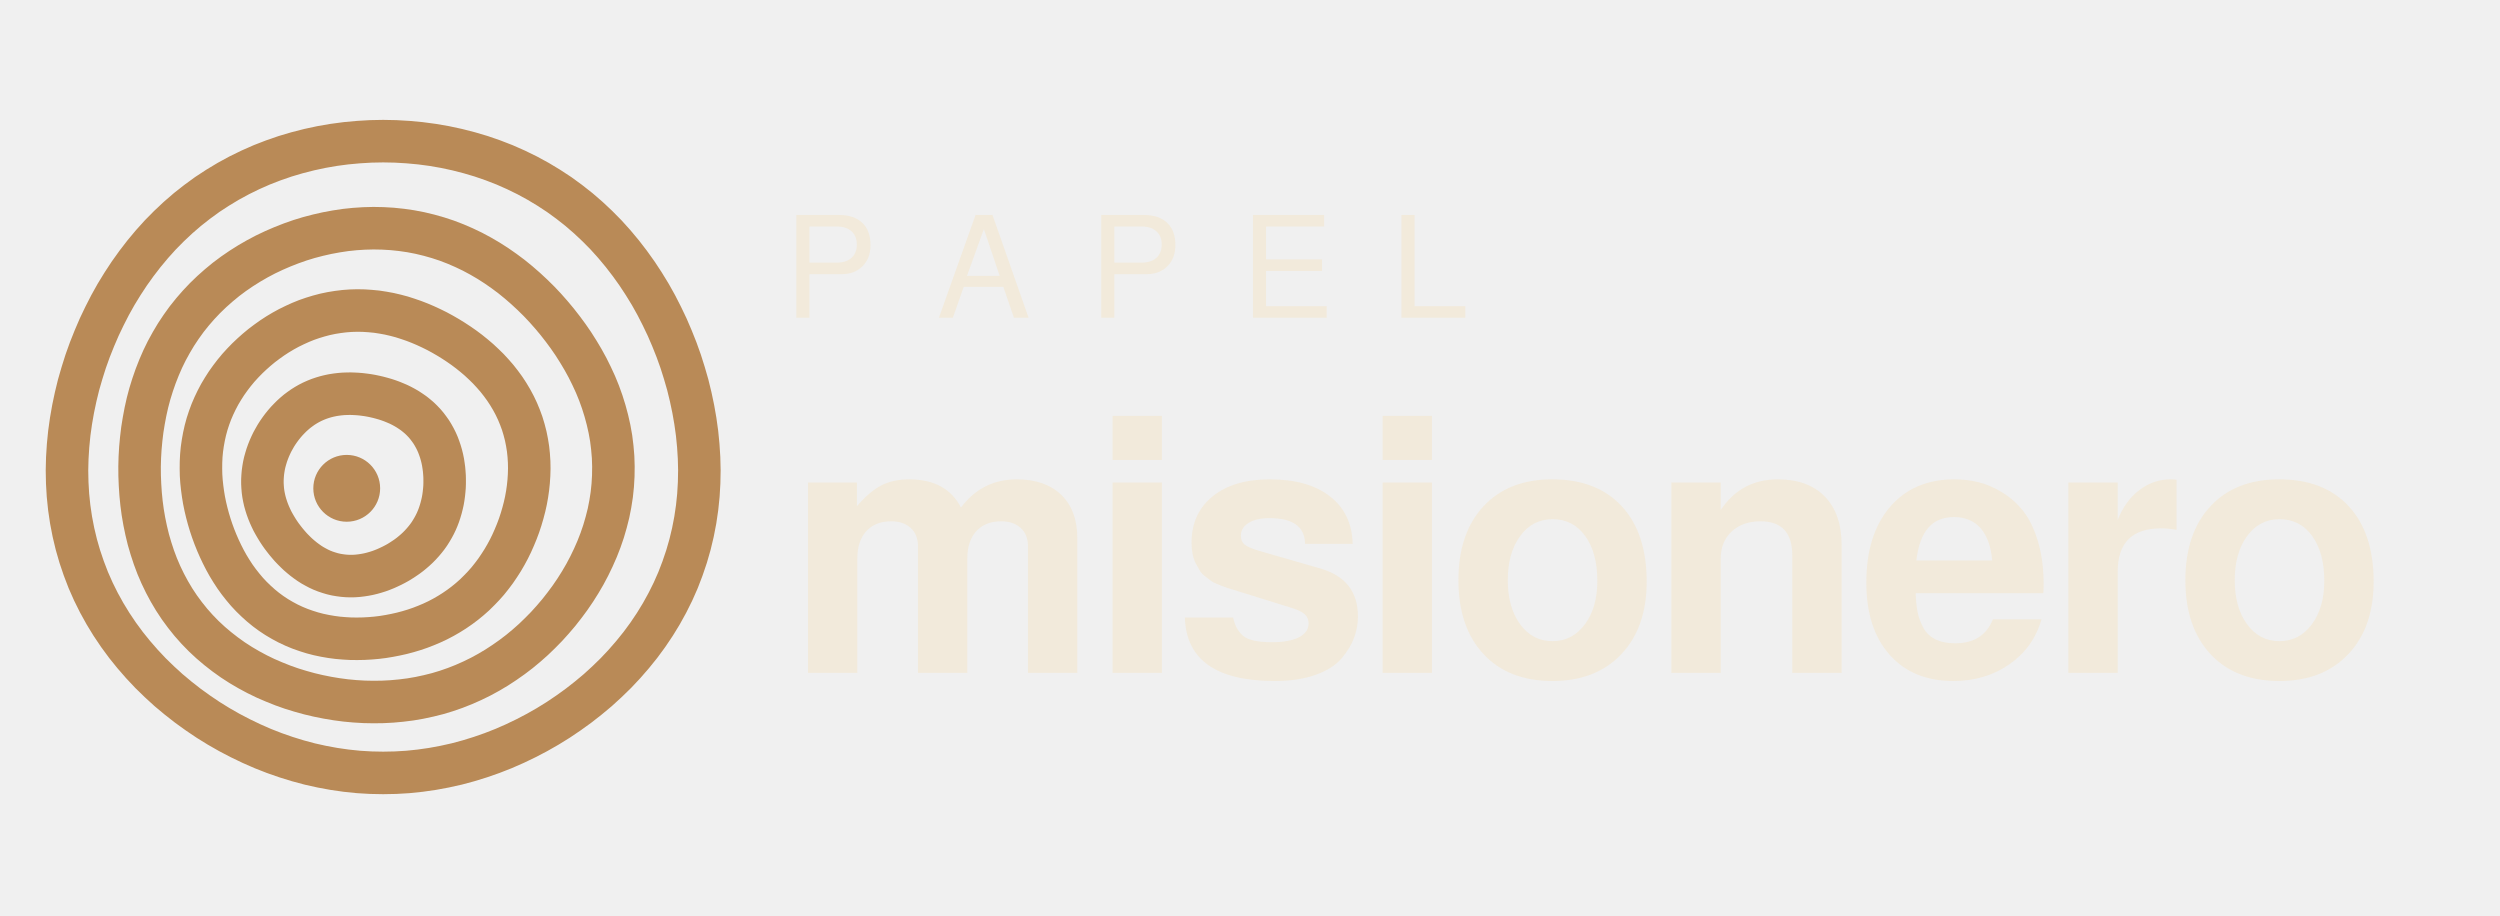
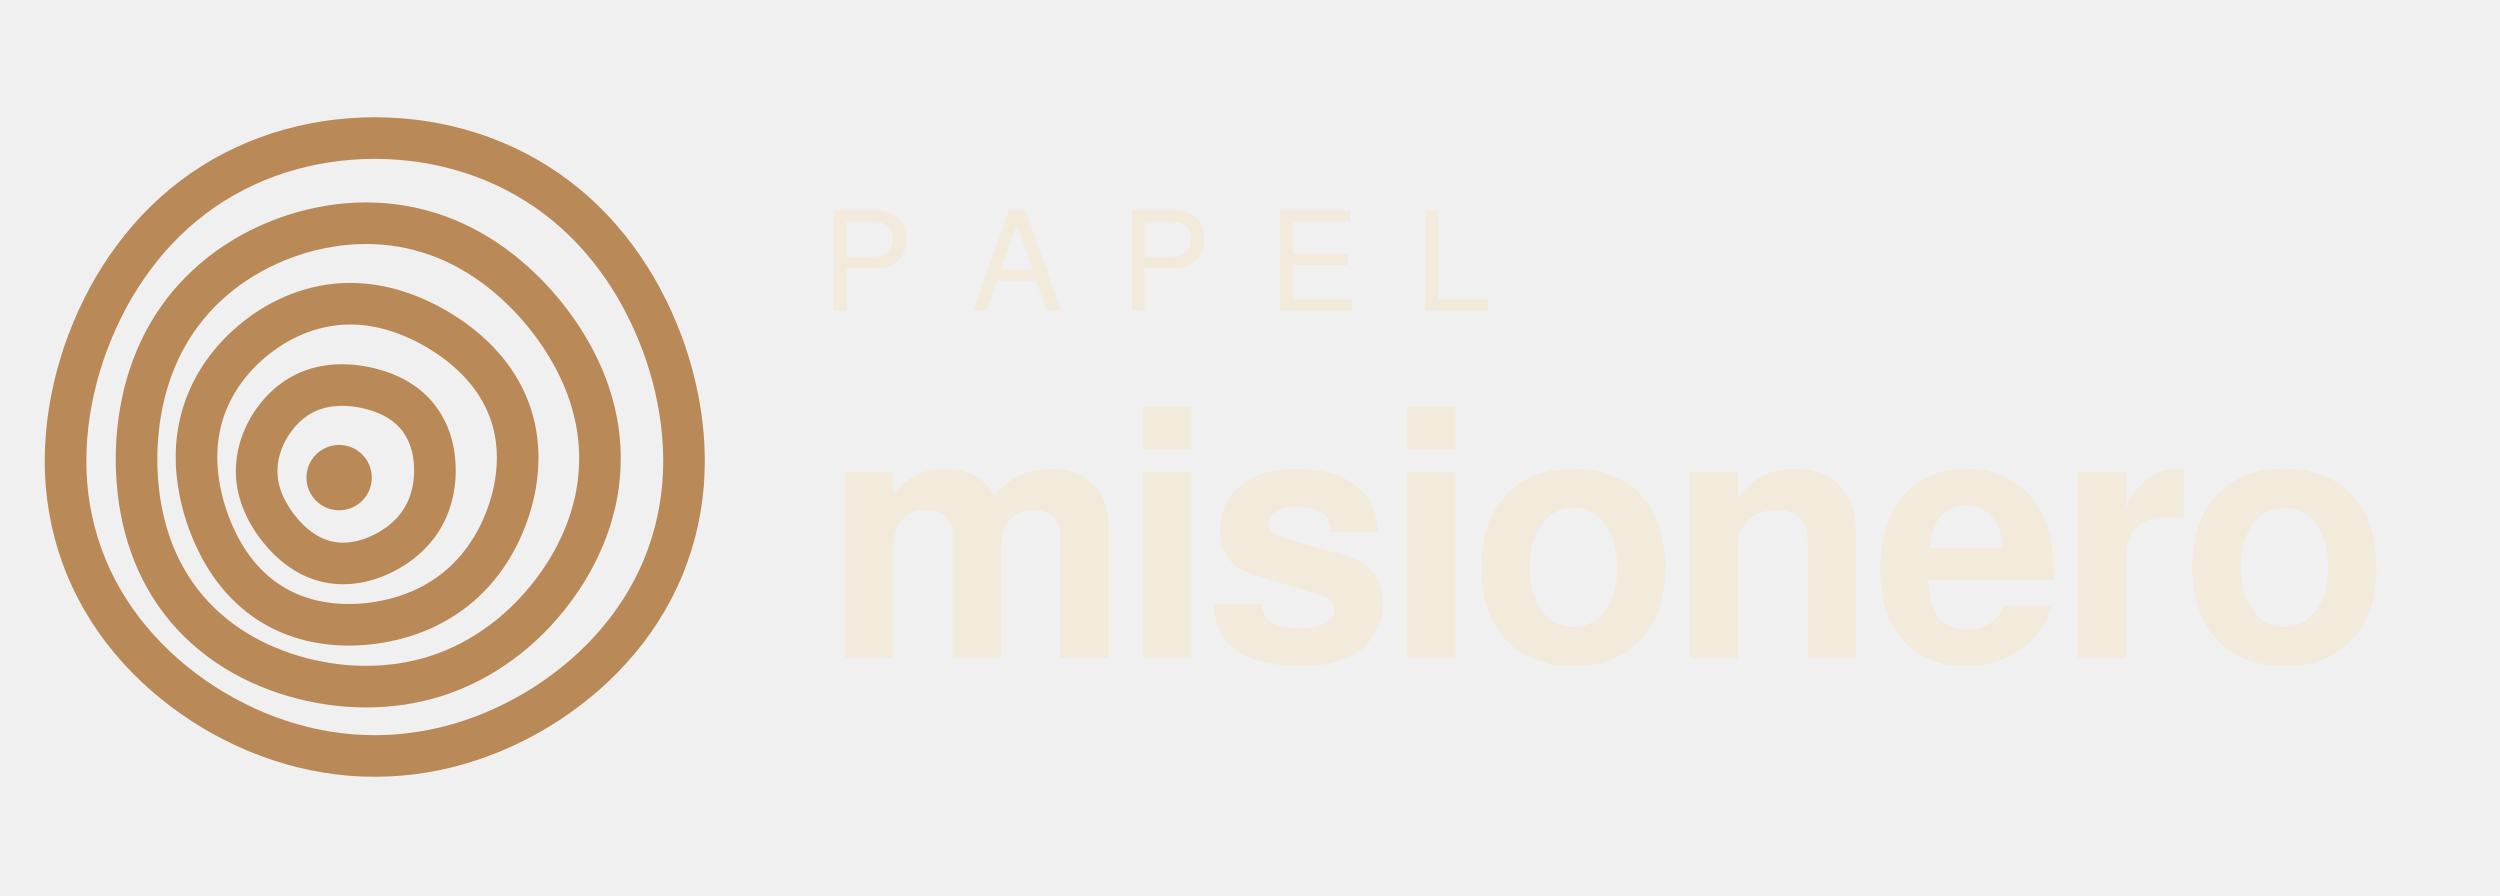
- <svg xmlns="http://www.w3.org/2000/svg" viewBox="0 0 535 196" width="535" height="196">
+ <svg xmlns="http://www.w3.org/2000/svg" viewBox="0 0 547 196" width="547" height="196">
  <g transform="translate(4 20) scale(1.3)">
    <mask id="iN2B98A57" maskUnits="userSpaceOnUse" x="0" y="0" width="120" height="120">
      <g fill="#fff" stroke="#fff">
        <path d="M112.00 60.00 L112.05 62.04 L112.01 64.09 L111.89 66.14 L111.68 68.18 L111.38 70.22 L110.99 72.24 L110.51 74.25 L109.94 76.23 L109.28 78.18 L108.54 80.11 L107.71 81.99 L106.79 83.84 L105.79 85.65 L104.72 87.40 L103.57 89.11 L102.35 90.77 L101.06 92.37 L99.71 93.92 L98.31 95.41 L96.84 96.84 L95.33 98.22 L93.76 99.53 L92.15 100.79 L90.50 101.98 L88.81 103.12 L87.08 104.19 L85.31 105.20 L83.51 106.14 L81.68 107.02 L79.81 107.84 L77.92 108.58 L76.00 109.25 L74.06 109.85 L72.09 110.38 L70.11 110.82 L68.11 111.19 L66.09 111.48 L64.07 111.69 L62.04 111.81 L60.00 111.85 L57.96 111.81 L55.93 111.69 L53.91 111.48 L51.89 111.19 L49.89 110.82 L47.91 110.38 L45.94 109.85 L44.00 109.25 L42.08 108.58 L40.19 107.84 L38.32 107.02 L36.49 106.14 L34.69 105.20 L32.92 104.19 L31.19 103.12 L29.50 101.98 L27.85 100.79 L26.24 99.53 L24.67 98.22 L23.16 96.84 L21.69 95.41 L20.29 93.92 L18.94 92.37 L17.65 90.77 L16.43 89.11 L15.28 87.40 L14.21 85.65 L13.21 83.84 L12.29 81.99 L11.46 80.11 L10.72 78.18 L10.06 76.23 L9.49 74.25 L9.01 72.24 L8.62 70.22 L8.32 68.18 L8.11 66.14 L7.99 64.09 L7.95 62.04 L8.00 60.00 L8.13 57.96 L8.33 55.93 L8.61 53.92 L8.96 51.92 L9.38 49.93 L9.86 47.96 L10.42 46.02 L11.03 44.09 L11.71 42.19 L12.46 40.31 L13.26 38.45 L14.13 36.63 L15.05 34.83 L16.04 33.06 L17.10 31.33 L18.21 29.64 L19.39 27.99 L20.63 26.38 L21.94 24.81 L23.30 23.30 L24.73 21.85 L26.22 20.45 L27.77 19.11 L29.37 17.85 L31.03 16.64 L32.74 15.52 L34.50 14.46 L36.30 13.48 L38.14 12.58 L40.02 11.75 L41.93 11.01 L43.87 10.34 L45.83 9.76 L47.82 9.25 L49.82 8.82 L51.84 8.47 L53.87 8.20 L55.91 8.01 L57.95 7.89 L60.00 7.85 L62.05 7.89 L64.09 8.01 L66.13 8.20 L68.16 8.47 L70.18 8.82 L72.18 9.25 L74.17 9.76 L76.13 10.34 L78.07 11.01 L79.98 11.75 L81.86 12.58 L83.70 13.48 L85.50 14.46 L87.26 15.52 L88.97 16.64 L90.63 17.85 L92.23 19.11 L93.78 20.45 L95.27 21.85 L96.70 23.30 L98.06 24.81 L99.37 26.38 L100.61 27.99 L101.79 29.64 L102.90 31.33 L103.96 33.06 L104.95 34.83 L105.87 36.63 L106.74 38.45 L107.54 40.31 L108.29 42.19 L108.97 44.09 L109.58 46.02 L110.14 47.96 L110.62 49.93 L111.04 51.92 L111.39 53.92 L111.67 55.93 L111.87 57.96 Z" fill="none" stroke-width="7" stroke-linecap="round" stroke-linejoin="round" />
        <path d="M97.90 61.40 L97.88 62.95 L97.79 64.50 L97.63 66.04 L97.39 67.58 L97.09 69.10 L96.71 70.60 L96.28 72.08 L95.78 73.54 L95.22 74.98 L94.60 76.39 L93.93 77.78 L93.21 79.14 L92.44 80.46 L91.62 81.76 L90.76 83.02 L89.85 84.25 L88.91 85.45 L87.92 86.61 L86.90 87.74 L85.83 88.83 L84.73 89.89 L83.59 90.90 L82.42 91.87 L81.21 92.79 L79.96 93.67 L78.69 94.50 L77.38 95.28 L76.04 96.01 L74.67 96.68 L73.27 97.30 L71.85 97.86 L70.41 98.36 L68.95 98.80 L67.47 99.17 L65.98 99.49 L64.47 99.75 L62.96 99.94 L61.44 100.08 L59.92 100.16 L58.40 100.18 L56.88 100.15 L55.36 100.06 L53.84 99.92 L52.33 99.72 L50.83 99.47 L49.33 99.17 L47.85 98.82 L46.37 98.41 L44.91 97.96 L43.47 97.45 L42.04 96.88 L40.63 96.27 L39.25 95.60 L37.89 94.87 L36.56 94.09 L35.26 93.25 L34.00 92.35 L32.78 91.40 L31.60 90.40 L30.46 89.34 L29.38 88.23 L28.35 87.07 L27.38 85.86 L26.46 84.61 L25.60 83.31 L24.81 81.98 L24.08 80.62 L23.41 79.23 L22.80 77.81 L22.26 76.37 L21.78 74.91 L21.35 73.44 L20.99 71.95 L20.68 70.46 L20.42 68.95 L20.22 67.45 L20.07 65.94 L19.97 64.42 L19.91 62.91 L19.90 61.40 L19.94 59.89 L20.03 58.38 L20.17 56.87 L20.35 55.37 L20.59 53.88 L20.87 52.39 L21.20 50.91 L21.59 49.44 L22.04 47.99 L22.54 46.55 L23.10 45.12 L23.71 43.72 L24.38 42.35 L25.12 41.00 L25.90 39.69 L26.75 38.41 L27.65 37.16 L28.61 35.96 L29.62 34.80 L30.68 33.68 L31.79 32.61 L32.94 31.59 L34.13 30.61 L35.36 29.69 L36.63 28.82 L37.93 28.00 L39.26 27.23 L40.62 26.51 L42.01 25.85 L43.42 25.24 L44.85 24.68 L46.30 24.17 L47.77 23.72 L49.26 23.33 L50.76 22.99 L52.27 22.71 L53.79 22.48 L55.32 22.32 L56.86 22.22 L58.40 22.18 L59.94 22.21 L61.48 22.30 L63.01 22.46 L64.53 22.68 L66.04 22.97 L67.54 23.33 L69.02 23.75 L70.48 24.23 L71.91 24.78 L73.32 25.39 L74.70 26.05 L76.04 26.77 L77.36 27.54 L78.64 28.36 L79.89 29.23 L81.11 30.14 L82.29 31.10 L83.43 32.09 L84.54 33.12 L85.62 34.18 L86.66 35.28 L87.66 36.41 L88.63 37.57 L89.56 38.76 L90.46 39.98 L91.32 41.23 L92.13 42.51 L92.91 43.82 L93.64 45.15 L94.32 46.52 L94.96 47.91 L95.54 49.33 L96.06 50.78 L96.52 52.25 L96.92 53.74 L97.26 55.25 L97.53 56.77 L97.72 58.31 L97.85 59.85 Z" fill="none" stroke-width="7" stroke-linecap="round" stroke-linejoin="round" />
        <path d="M84.02 62.80 L83.95 63.87 L83.84 64.93 L83.69 65.98 L83.50 67.03 L83.27 68.06 L83.00 69.09 L82.70 70.11 L82.37 71.11 L82.00 72.10 L81.60 73.07 L81.17 74.04 L80.71 74.98 L80.21 75.91 L79.68 76.82 L79.11 77.71 L78.52 78.58 L77.89 79.42 L77.23 80.25 L76.53 81.04 L75.80 81.80 L75.05 82.54 L74.26 83.24 L73.44 83.91 L72.60 84.54 L71.73 85.14 L70.84 85.70 L69.92 86.23 L68.99 86.72 L68.03 87.17 L67.06 87.58 L66.08 87.96 L65.08 88.30 L64.08 88.60 L63.06 88.87 L62.03 89.10 L61.00 89.30 L59.96 89.47 L58.91 89.60 L57.86 89.69 L56.80 89.75 L55.74 89.77 L54.68 89.76 L53.62 89.70 L52.55 89.61 L51.49 89.47 L50.44 89.29 L49.39 89.07 L48.35 88.80 L47.33 88.48 L46.31 88.12 L45.32 87.71 L44.34 87.25 L43.39 86.74 L42.46 86.19 L41.57 85.60 L40.70 84.96 L39.87 84.28 L39.07 83.56 L38.30 82.81 L37.57 82.03 L36.88 81.21 L36.22 80.37 L35.60 79.51 L35.02 78.62 L34.47 77.72 L33.96 76.80 L33.48 75.86 L33.03 74.91 L32.61 73.95 L32.22 72.98 L31.86 72.00 L31.53 71.01 L31.23 70.01 L30.96 69.00 L30.72 67.99 L30.51 66.96 L30.34 65.93 L30.20 64.89 L30.09 63.85 L30.02 62.80 L30.00 61.75 L30.01 60.69 L30.06 59.64 L30.16 58.58 L30.31 57.53 L30.50 56.48 L30.73 55.45 L31.01 54.42 L31.34 53.41 L31.71 52.41 L32.13 51.43 L32.59 50.47 L33.09 49.52 L33.64 48.60 L34.21 47.71 L34.83 46.84 L35.48 45.99 L36.16 45.17 L36.88 44.38 L37.62 43.62 L38.39 42.89 L39.19 42.18 L40.01 41.50 L40.86 40.86 L41.73 40.24 L42.62 39.66 L43.54 39.11 L44.47 38.60 L45.43 38.13 L46.40 37.69 L47.39 37.29 L48.40 36.94 L49.42 36.63 L50.45 36.36 L51.50 36.14 L52.55 35.97 L53.61 35.84 L54.67 35.76 L55.74 35.73 L56.80 35.75 L57.86 35.82 L58.92 35.92 L59.96 36.08 L61.00 36.27 L62.03 36.51 L63.05 36.78 L64.05 37.10 L65.04 37.44 L66.02 37.82 L66.98 38.23 L67.93 38.67 L68.86 39.13 L69.78 39.63 L70.68 40.15 L71.57 40.70 L72.44 41.27 L73.30 41.87 L74.14 42.50 L74.96 43.16 L75.76 43.84 L76.53 44.56 L77.29 45.30 L78.01 46.08 L78.71 46.88 L79.37 47.72 L80.00 48.58 L80.59 49.48 L81.14 50.40 L81.65 51.35 L82.11 52.32 L82.52 53.31 L82.89 54.32 L83.20 55.35 L83.47 56.40 L83.68 57.45 L83.85 58.52 L83.96 59.58 L84.03 60.66 L84.05 61.73 Z" fill="none" stroke-width="7" stroke-linecap="round" stroke-linejoin="round" />
        <path d="M70.12 64.20 L70.10 64.79 L70.05 65.37 L69.99 65.95 L69.91 66.53 L69.81 67.11 L69.68 67.68 L69.54 68.24 L69.37 68.81 L69.19 69.36 L68.98 69.91 L68.75 70.45 L68.50 70.97 L68.22 71.49 L67.92 72.00 L67.61 72.49 L67.27 72.97 L66.91 73.43 L66.53 73.88 L66.14 74.31 L65.73 74.73 L65.30 75.13 L64.86 75.51 L64.41 75.88 L63.94 76.23 L63.46 76.56 L62.97 76.88 L62.47 77.19 L61.96 77.47 L61.44 77.74 L60.91 77.99 L60.38 78.23 L59.83 78.45 L59.28 78.65 L58.71 78.83 L58.14 78.99 L57.56 79.13 L56.98 79.24 L56.39 79.33 L55.80 79.40 L55.20 79.44 L54.60 79.45 L54.00 79.43 L53.40 79.38 L52.81 79.30 L52.22 79.20 L51.63 79.06 L51.06 78.89 L50.49 78.70 L49.93 78.48 L49.39 78.23 L48.86 77.95 L48.34 77.66 L47.84 77.34 L47.36 77.00 L46.88 76.64 L46.43 76.27 L45.99 75.89 L45.56 75.48 L45.15 75.07 L44.75 74.65 L44.37 74.21 L44.00 73.77 L43.64 73.31 L43.29 72.85 L42.96 72.38 L42.64 71.89 L42.34 71.40 L42.05 70.90 L41.77 70.39 L41.52 69.87 L41.28 69.34 L41.06 68.80 L40.86 68.25 L40.68 67.69 L40.52 67.12 L40.39 66.55 L40.28 65.97 L40.20 65.38 L40.15 64.79 L40.12 64.20 L40.12 63.61 L40.15 63.02 L40.20 62.42 L40.28 61.84 L40.38 61.25 L40.51 60.67 L40.67 60.10 L40.84 59.54 L41.04 58.98 L41.26 58.43 L41.50 57.89 L41.76 57.35 L42.05 56.83 L42.34 56.32 L42.66 55.82 L43.00 55.33 L43.35 54.86 L43.72 54.40 L44.11 53.95 L44.52 53.52 L44.94 53.10 L45.38 52.70 L45.83 52.32 L46.31 51.96 L46.79 51.62 L47.30 51.30 L47.81 51.01 L48.34 50.74 L48.88 50.50 L49.43 50.28 L49.99 50.09 L50.56 49.92 L51.13 49.78 L51.71 49.66 L52.29 49.57 L52.87 49.50 L53.45 49.45 L54.04 49.43 L54.62 49.42 L55.20 49.44 L55.78 49.47 L56.36 49.52 L56.93 49.59 L57.50 49.67 L58.07 49.77 L58.64 49.89 L59.20 50.02 L59.76 50.17 L60.32 50.33 L60.87 50.51 L61.42 50.71 L61.96 50.93 L62.50 51.16 L63.03 51.42 L63.55 51.70 L64.06 52.00 L64.56 52.33 L65.05 52.67 L65.51 53.04 L65.97 53.43 L66.40 53.85 L66.81 54.28 L67.20 54.74 L67.56 55.22 L67.91 55.71 L68.22 56.22 L68.51 56.74 L68.78 57.28 L69.02 57.83 L69.23 58.39 L69.42 58.95 L69.59 59.53 L69.73 60.10 L69.85 60.68 L69.94 61.27 L70.02 61.85 L70.07 62.44 L70.11 63.03 L70.12 63.61 Z" fill="none" stroke-width="7" stroke-linecap="round" stroke-linejoin="round" />
        <circle cx="54" cy="65" r="5" />
      </g>
      <g fill="#000" stroke="#000" />
    </mask>
    <rect width="120" height="120" fill="#B98A57" mask="url(#iN2B98A57)" />
  </g>
-   <path d="M186.288 46.458Q186.288 49.265 184.583 50.97Q182.878 52.675 180.132 52.675H173.221V62.0H170.414V40.0H179.498Q182.757 40.0 184.523 41.675Q186.288 43.35 186.288 46.458ZM173.221 50.2H179.075Q181.097 50.2 182.229 49.174Q183.361 48.148 183.361 46.337Q183.361 44.527 182.229 43.501Q181.097 42.475 179.075 42.475H173.221Z M214.716 55.391H206.236L203.912 62.0H200.925L208.771 40.0H212.392L220.118 62.0H216.979ZM213.931 53.037 210.551 43.018 206.93 53.037Z M251.534 46.458Q251.534 49.265 249.829 50.97Q248.123 52.675 245.377 52.675H238.466V62.0H235.66V40.0H244.743Q248.003 40.0 249.768 41.675Q251.534 43.35 251.534 46.458ZM238.466 50.2H244.321Q246.343 50.2 247.475 49.174Q248.606 48.148 248.606 46.337Q248.606 44.527 247.475 43.501Q246.343 42.475 244.321 42.475H238.466Z M270.938 51.981V59.525H283.915V62.0H268.132V40.0H283.372V42.475H270.938V49.506H282.919V51.981Z M302.716 40.0V59.525H313.58V62.0H299.909V40.0Z M172.904 97.259H183.391V102.314Q186.032 99.221 188.559 97.901Q191.086 96.58 194.557 96.58Q202.554 96.58 205.647 102.616Q210.174 96.58 217.568 96.58Q223.679 96.58 227.112 99.9Q230.545 103.219 230.545 109.18V138.0H219.982V110.84Q219.982 108.425 218.436 106.992Q216.889 105.558 214.248 105.558Q210.853 105.558 208.929 107.671Q207.005 109.783 207.005 113.556V138.0H196.443V110.84Q196.443 108.425 194.896 106.992Q193.35 105.558 190.709 105.558Q187.314 105.558 185.39 107.671Q183.466 109.783 183.466 113.556V138.0H172.904Z M248.652 97.259V138.0H238.089V97.259ZM248.652 83.0V92.431H238.089V83.0Z M263.892 126.155Q264.42 128.72 266.042 130.078Q267.664 131.436 272.191 131.436Q275.888 131.436 277.962 130.38Q280.037 129.324 280.037 127.438Q280.037 126.23 279.245 125.476Q278.453 124.722 276.491 124.118L263.892 120.195Q263.816 120.195 262.986 119.931Q262.156 119.667 261.817 119.516Q261.477 119.365 260.572 119.025Q259.667 118.686 259.176 118.309Q258.686 117.931 257.931 117.366Q257.177 116.8 256.762 116.121Q256.347 115.442 255.894 114.574Q255.442 113.706 255.215 112.575Q254.989 111.443 254.989 110.16Q254.989 103.898 259.478 100.239Q263.967 96.58 271.738 96.58Q279.962 96.58 284.639 100.239Q289.317 103.898 289.468 110.387H279.283Q279.207 104.879 271.663 104.879Q268.871 104.879 267.211 105.898Q265.551 106.916 265.551 108.652Q265.551 109.859 266.306 110.5Q267.06 111.141 269.248 111.82L282.602 115.668Q290.599 118.007 290.599 125.929Q290.599 128.267 289.77 130.493Q288.94 132.719 287.091 134.907Q285.243 137.095 281.546 138.415Q277.849 139.735 272.794 139.735Q254.008 139.735 253.556 126.155Z M306.443 97.259V138.0H295.881V97.259ZM306.443 83.0V92.431H295.881V83.0Z M332.17 96.58Q341.752 96.58 347.071 102.352Q352.39 108.123 352.39 118.46Q352.39 128.267 346.957 134.001Q341.525 139.735 332.246 139.735Q322.815 139.735 317.458 133.964Q312.102 128.192 312.102 118.158Q312.102 108.123 317.458 102.352Q322.815 96.58 332.17 96.58ZM332.246 105.106Q327.945 105.106 325.305 108.727Q322.664 112.348 322.664 118.158Q322.664 123.967 325.305 127.588Q327.945 131.21 332.246 131.21Q336.471 131.21 339.149 127.626Q341.827 124.043 341.827 118.309Q341.827 112.273 339.224 108.689Q336.621 105.106 332.246 105.106Z M357.671 97.259H368.233V103.144Q372.609 96.58 380.455 96.58Q386.944 96.58 390.527 100.277Q394.111 103.974 394.111 110.689V138.0H383.549V112.877Q383.549 105.558 376.759 105.558Q372.911 105.558 370.572 107.746Q368.233 109.934 368.233 113.556V138.0H357.671Z M418.254 96.58Q420.894 96.58 423.384 97.184Q425.874 97.787 428.477 99.372Q431.08 100.956 433.003 103.408Q434.927 105.86 436.134 109.896Q437.342 113.933 437.342 119.139Q437.342 120.044 437.266 120.949H409.955Q410.03 123.288 410.37 124.986Q410.709 126.683 411.577 128.305Q412.444 129.927 414.142 130.795Q415.84 131.663 418.405 131.663Q424.44 131.663 426.477 126.532H436.889Q435.154 132.568 430.023 136.152Q424.893 139.735 418.027 139.735Q409.351 139.735 404.372 134.115Q399.392 128.494 399.392 118.686Q399.392 108.425 404.447 102.503Q409.502 96.58 418.254 96.58ZM426.326 113.933Q425.949 109.481 423.874 107.067Q421.8 104.653 418.103 104.653Q411.162 104.653 410.106 113.933Z M442.623 97.259H453.185V105.257Q454.845 101.107 457.863 98.844Q460.881 96.58 464.502 96.58Q465.181 96.58 465.785 96.656V107.369Q463.898 107.067 462.465 107.067Q453.185 107.067 453.185 116.347V138.0H442.623Z M487.739 96.58Q497.321 96.58 502.64 102.352Q507.959 108.123 507.959 118.46Q507.959 128.267 502.527 134.001Q497.095 139.735 487.815 139.735Q478.384 139.735 473.027 133.964Q467.671 128.192 467.671 118.158Q467.671 108.123 473.027 102.352Q478.384 96.58 487.739 96.58ZM487.815 105.106Q483.514 105.106 480.874 108.727Q478.233 112.348 478.233 118.158Q478.233 123.967 480.874 127.588Q483.514 131.21 487.815 131.21Q492.04 131.21 494.718 127.626Q497.396 124.043 497.396 118.309Q497.396 112.273 494.794 108.689Q492.191 105.106 487.815 105.106Z" fill="#F2EADB" transform="translate(0 6)" />
+   <path d="M198.288 46.458Q198.288 49.265 196.583 50.97Q194.878 52.675 192.132 52.675H185.221V62.0H182.414V40.0H191.498Q194.757 40.0 196.523 41.675Q198.288 43.35 198.288 46.458ZM185.221 50.2H191.075Q193.097 50.2 194.229 49.174Q195.361 48.148 195.361 46.337Q195.361 44.527 194.229 43.501Q193.097 42.475 191.075 42.475H185.221Z M226.716 55.391H218.236L215.912 62.0H212.925L220.771 40.0H224.392L232.118 62.0H228.979ZM225.931 53.037 222.551 43.018 218.93 53.037Z M263.534 46.458Q263.534 49.265 261.829 50.97Q260.123 52.675 257.377 52.675H250.466V62.0H247.66V40.0H256.743Q260.003 40.0 261.768 41.675Q263.534 43.35 263.534 46.458ZM250.466 50.2H256.321Q258.343 50.2 259.475 49.174Q260.606 48.148 260.606 46.337Q260.606 44.527 259.475 43.501Q258.343 42.475 256.321 42.475H250.466Z M282.938 51.981V59.525H295.915V62.0H280.132V40.0H295.372V42.475H282.938V49.506H294.919V51.981Z M314.716 40.0V59.525H325.58V62.0H311.909V40.0Z M184.904 97.259H195.391V102.314Q198.032 99.221 200.559 97.901Q203.086 96.58 206.557 96.58Q214.554 96.58 217.647 102.616Q222.174 96.58 229.568 96.58Q235.679 96.58 239.112 99.9Q242.545 103.219 242.545 109.18V138.0H231.982V110.84Q231.982 108.425 230.436 106.992Q228.889 105.558 226.248 105.558Q222.853 105.558 220.929 107.671Q219.005 109.783 219.005 113.556V138.0H208.443V110.84Q208.443 108.425 206.896 106.992Q205.35 105.558 202.709 105.558Q199.314 105.558 197.39 107.671Q195.466 109.783 195.466 113.556V138.0H184.904Z M260.652 97.259V138.0H250.089V97.259ZM260.652 83.0V92.431H250.089V83.0Z M275.892 126.155Q276.42 128.72 278.042 130.078Q279.664 131.436 284.191 131.436Q287.888 131.436 289.962 130.38Q292.037 129.324 292.037 127.438Q292.037 126.23 291.245 125.476Q290.453 124.722 288.491 124.118L275.892 120.195Q275.816 120.195 274.986 119.931Q274.156 119.667 273.817 119.516Q273.477 119.365 272.572 119.025Q271.667 118.686 271.176 118.309Q270.686 117.931 269.931 117.366Q269.177 116.8 268.762 116.121Q268.347 115.442 267.894 114.574Q267.442 113.706 267.215 112.575Q266.989 111.443 266.989 110.16Q266.989 103.898 271.478 100.239Q275.967 96.58 283.738 96.58Q291.962 96.58 296.639 100.239Q301.317 103.898 301.468 110.387H291.283Q291.207 104.879 283.663 104.879Q280.871 104.879 279.211 105.898Q277.551 106.916 277.551 108.652Q277.551 109.859 278.306 110.5Q279.06 111.141 281.248 111.82L294.602 115.668Q302.599 118.007 302.599 125.929Q302.599 128.267 301.77 130.493Q300.94 132.719 299.091 134.907Q297.243 137.095 293.546 138.415Q289.849 139.735 284.794 139.735Q266.008 139.735 265.556 126.155Z M318.443 97.259V138.0H307.881V97.259ZM318.443 83.0V92.431H307.881V83.0Z M344.17 96.58Q353.752 96.58 359.071 102.352Q364.39 108.123 364.39 118.46Q364.39 128.267 358.957 134.001Q353.525 139.735 344.246 139.735Q334.815 139.735 329.458 133.964Q324.102 128.192 324.102 118.158Q324.102 108.123 329.458 102.352Q334.815 96.58 344.17 96.58ZM344.246 105.106Q339.945 105.106 337.305 108.727Q334.664 112.348 334.664 118.158Q334.664 123.967 337.305 127.588Q339.945 131.21 344.246 131.21Q348.471 131.21 351.149 127.626Q353.827 124.043 353.827 118.309Q353.827 112.273 351.224 108.689Q348.621 105.106 344.246 105.106Z M369.671 97.259H380.233V103.144Q384.609 96.58 392.455 96.58Q398.944 96.58 402.527 100.277Q406.111 103.974 406.111 110.689V138.0H395.549V112.877Q395.549 105.558 388.759 105.558Q384.911 105.558 382.572 107.746Q380.233 109.934 380.233 113.556V138.0H369.671Z M430.254 96.58Q432.894 96.58 435.384 97.184Q437.874 97.787 440.477 99.372Q443.08 100.956 445.003 103.408Q446.927 105.86 448.134 109.896Q449.342 113.933 449.342 119.139Q449.342 120.044 449.266 120.949H421.955Q422.03 123.288 422.37 124.986Q422.709 126.683 423.577 128.305Q424.444 129.927 426.142 130.795Q427.84 131.663 430.405 131.663Q436.44 131.663 438.477 126.532H448.889Q447.154 132.568 442.023 136.152Q436.893 139.735 430.027 139.735Q421.351 139.735 416.372 134.115Q411.392 128.494 411.392 118.686Q411.392 108.425 416.447 102.503Q421.502 96.58 430.254 96.58ZM438.326 113.933Q437.949 109.481 435.874 107.067Q433.8 104.653 430.103 104.653Q423.162 104.653 422.106 113.933Z M454.623 97.259H465.185V105.257Q466.845 101.107 469.863 98.844Q472.881 96.58 476.502 96.58Q477.181 96.58 477.785 96.656V107.369Q475.898 107.067 474.465 107.067Q465.185 107.067 465.185 116.347V138.0H454.623Z M499.739 96.58Q509.321 96.58 514.64 102.352Q519.959 108.123 519.959 118.46Q519.959 128.267 514.527 134.001Q509.095 139.735 499.815 139.735Q490.384 139.735 485.027 133.964Q479.671 128.192 479.671 118.158Q479.671 108.123 485.027 102.352Q490.384 96.58 499.739 96.58ZM499.815 105.106Q495.514 105.106 492.874 108.727Q490.233 112.348 490.233 118.158Q490.233 123.967 492.874 127.588Q495.514 131.21 499.815 131.21Q504.04 131.21 506.718 127.626Q509.396 124.043 509.396 118.309Q509.396 112.273 506.794 108.689Q504.191 105.106 499.815 105.106Z" fill="#F2EADB" transform="translate(0 6)" />
</svg>
